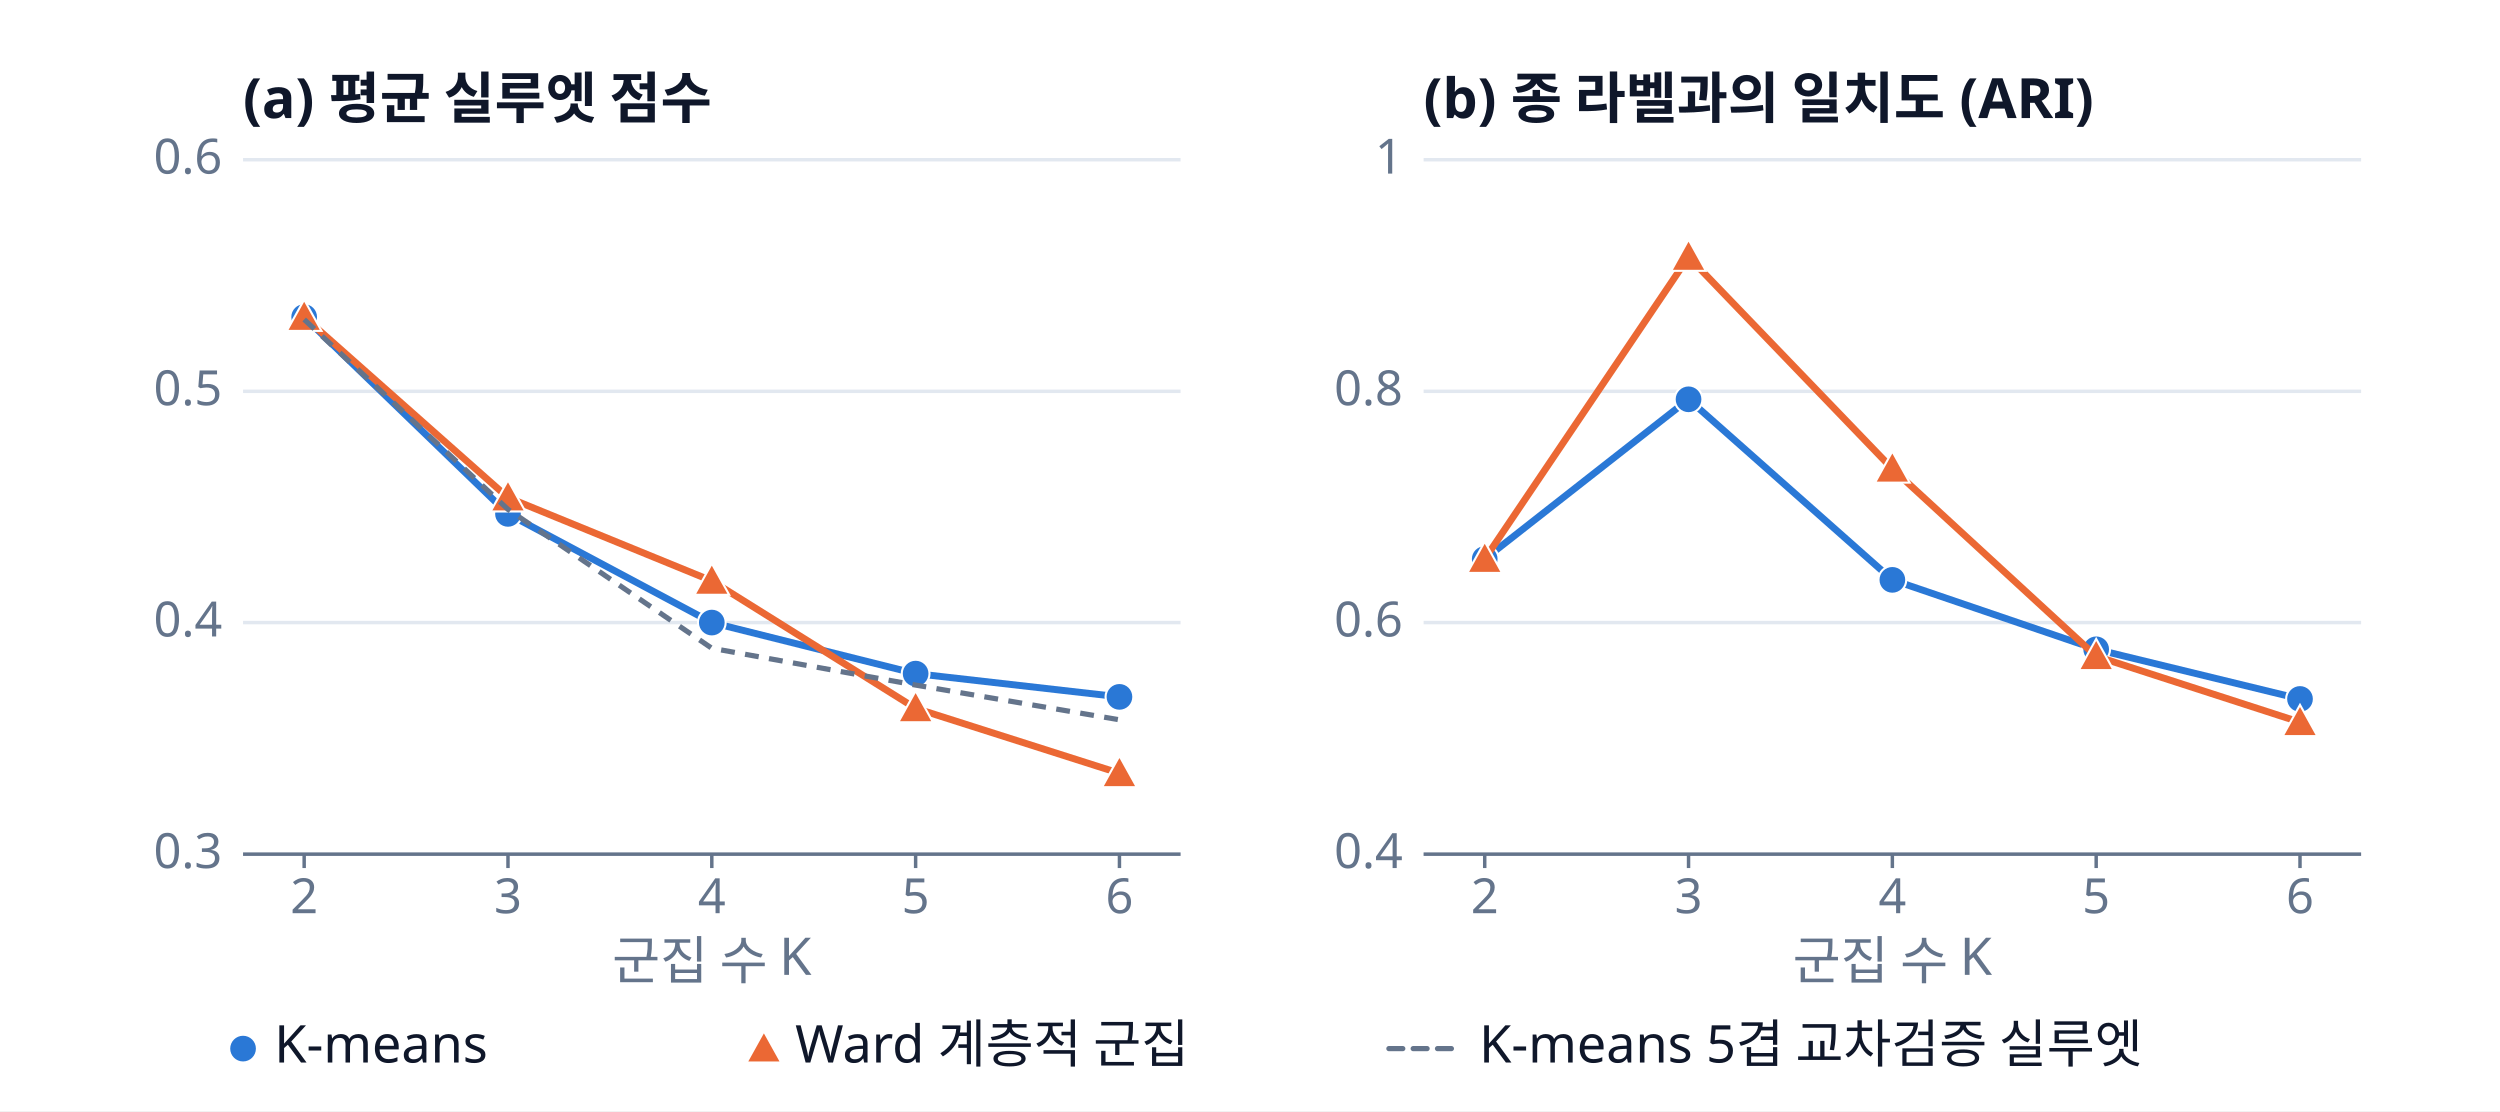
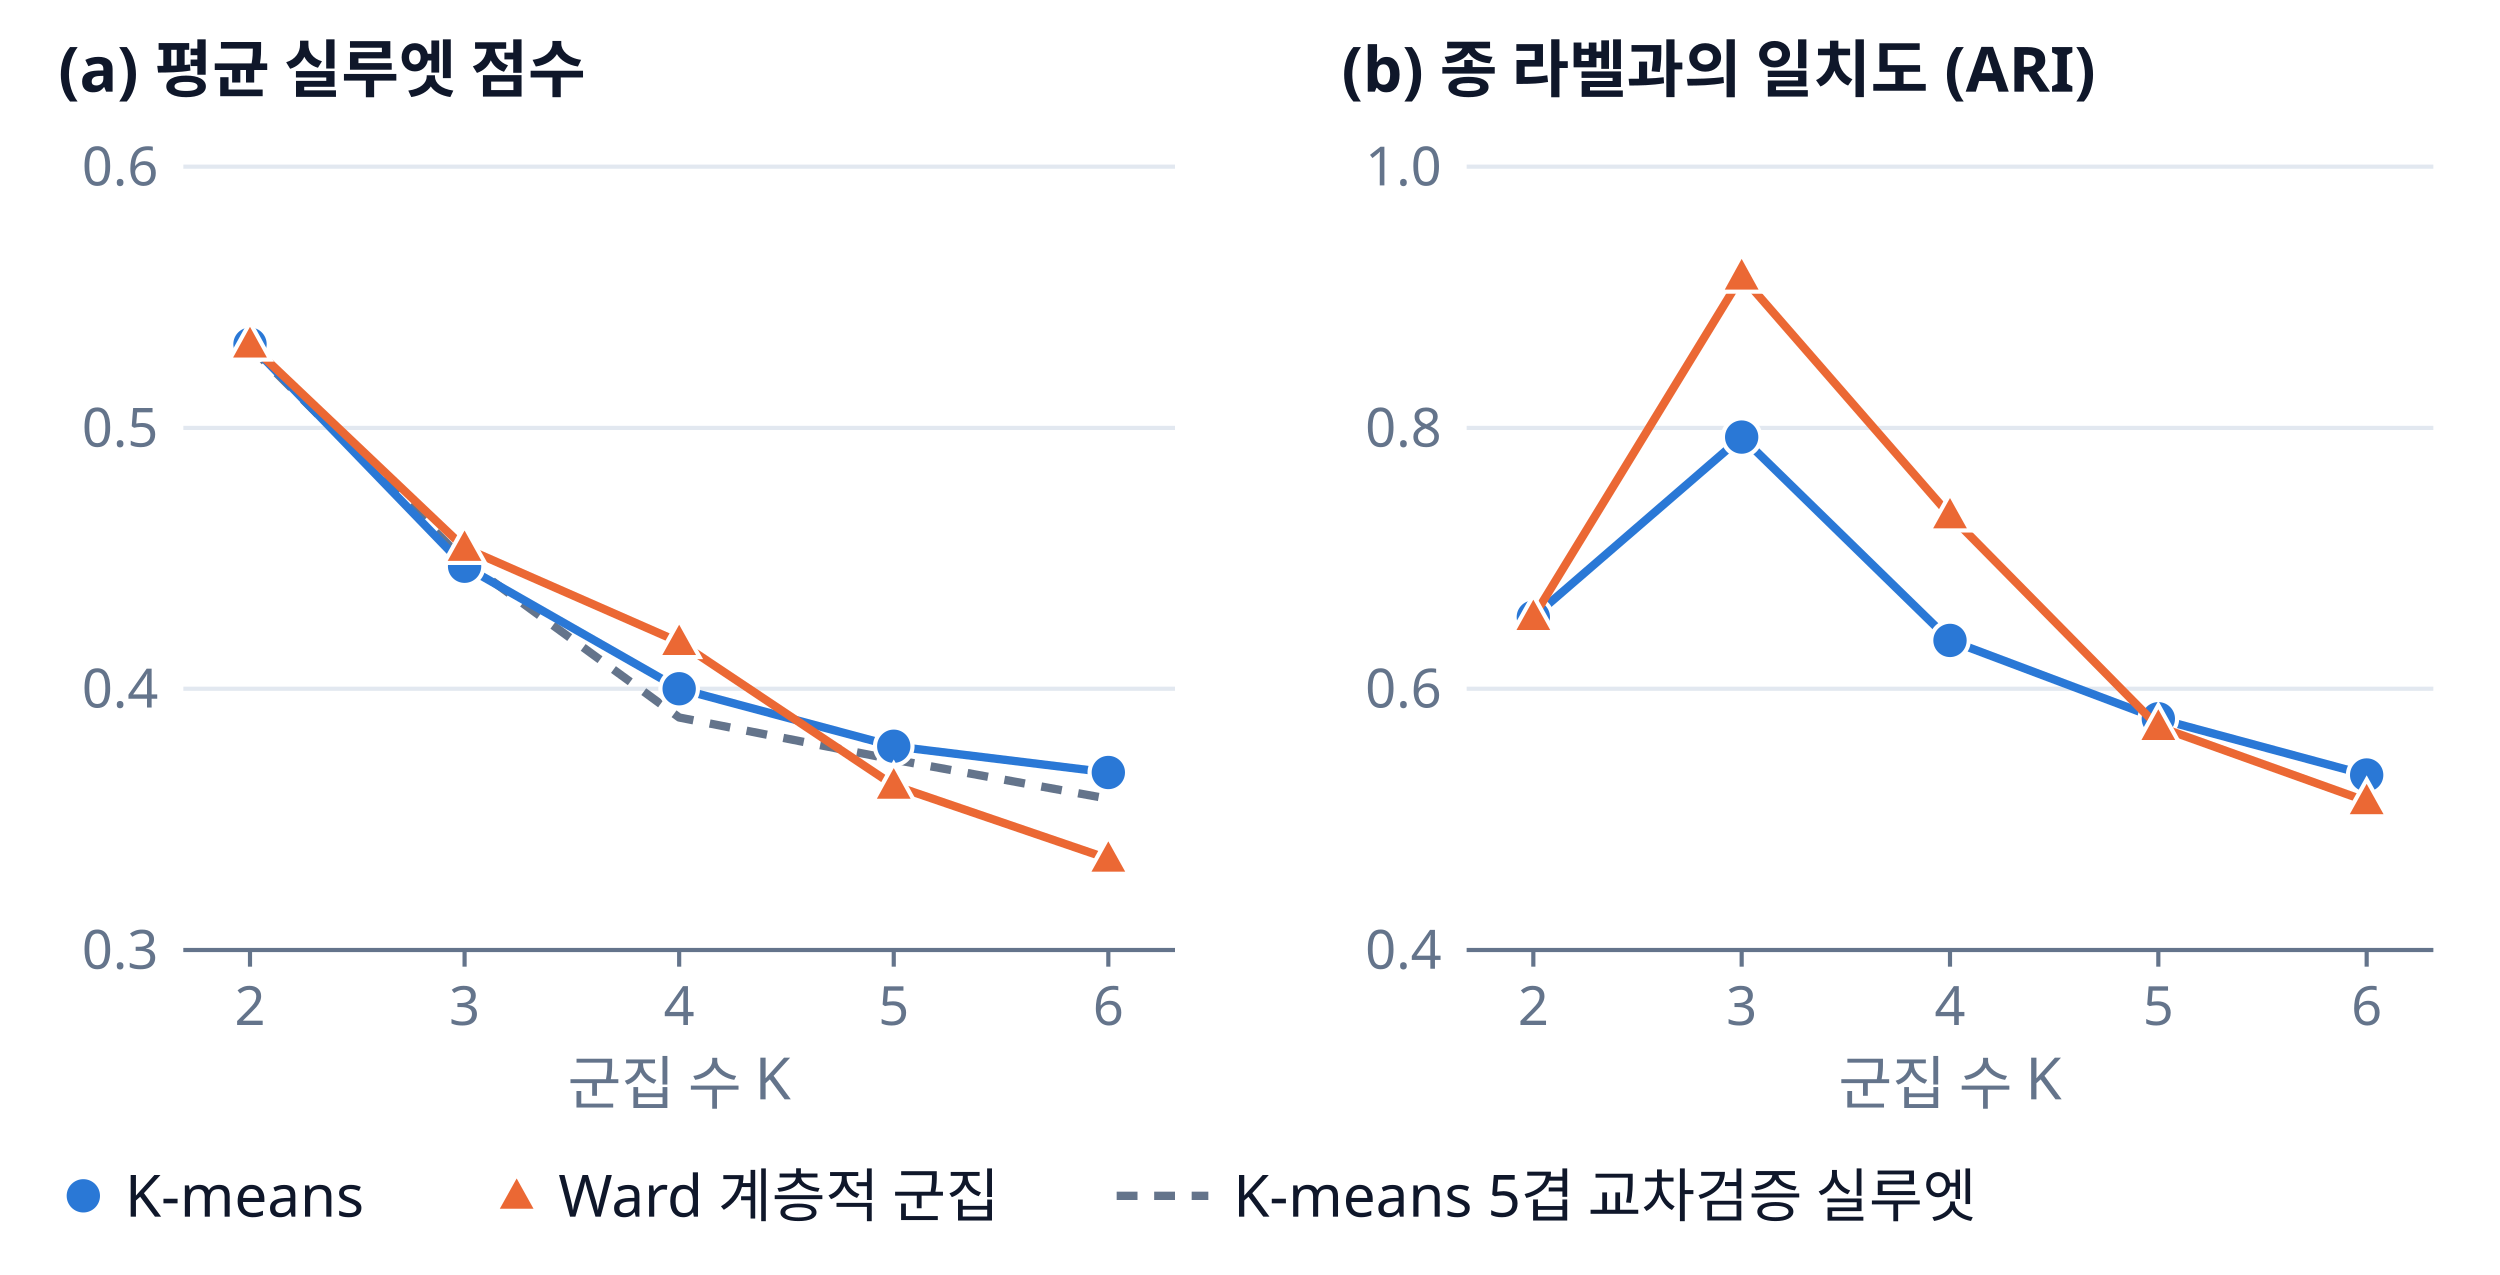
- <svg xmlns="http://www.w3.org/2000/svg" viewBox="0 0 720 320" width="720" height="320" font-family="Pretendard, 'Apple SD Gothic Neo', 'Malgun Gothic', 'Noto Sans KR', sans-serif" role="img" aria-label="군집 수 K에 따른 평균 실루엣 점수와 종 라벨과의 ARI">
-   <rect width="720" height="320" fill="#ffffff" />
-   <line x1="70" x2="340" y1="246" y2="246" stroke="#e2e8f0" stroke-width="1" />
-   <text x="64" y="250" font-size="14" fill="#64748b" text-anchor="end">0.3</text>
-   <line x1="70" x2="340" y1="179.3" y2="179.3" stroke="#e2e8f0" stroke-width="1" />
-   <text x="64" y="183.3" font-size="14" fill="#64748b" text-anchor="end">0.4</text>
-   <line x1="70" x2="340" y1="112.7" y2="112.7" stroke="#e2e8f0" stroke-width="1" />
-   <text x="64" y="116.7" font-size="14" fill="#64748b" text-anchor="end">0.5</text>
-   <line x1="70" x2="340" y1="46" y2="46" stroke="#e2e8f0" stroke-width="1" />
-   <text x="64" y="50" font-size="14" fill="#64748b" text-anchor="end">0.6</text>
-   <line x1="87.6" x2="87.6" y1="246" y2="250" stroke="#64748b" stroke-width="1" />
-   <text x="87.6" y="263" font-size="14" fill="#64748b" text-anchor="middle">2</text>
-   <line x1="146.3" x2="146.3" y1="246" y2="250" stroke="#64748b" stroke-width="1" />
-   <text x="146.3" y="263" font-size="14" fill="#64748b" text-anchor="middle">3</text>
-   <line x1="205" x2="205" y1="246" y2="250" stroke="#64748b" stroke-width="1" />
-   <text x="205" y="263" font-size="14" fill="#64748b" text-anchor="middle">4</text>
-   <line x1="263.7" x2="263.7" y1="246" y2="250" stroke="#64748b" stroke-width="1" />
-   <text x="263.7" y="263" font-size="14" fill="#64748b" text-anchor="middle">5</text>
-   <line x1="322.4" x2="322.4" y1="246" y2="250" stroke="#64748b" stroke-width="1" />
-   <text x="322.4" y="263" font-size="14" fill="#64748b" text-anchor="middle">6</text>
-   <line x1="70" x2="340" y1="246" y2="246" stroke="#64748b" stroke-width="1" />
-   <text x="205" y="282" font-size="15" fill="#64748b" text-anchor="middle">군집 수 K</text>
-   <text x="70" y="34" font-size="16" fill="#0f172a" text-anchor="start" font-weight="600">(a) 평균 실루엣 점수</text>
-   <polyline points="87.6,91.3 146.3,148 205,179.3 263.7,194 322.4,200.7" fill="none" stroke="#2a78d6" stroke-width="2" />
-   <circle cx="87.6" cy="91.3" r="4" fill="#2a78d6" fill-opacity="1" stroke="#ffffff" stroke-width="0.6" />
-   <circle cx="146.3" cy="148" r="4" fill="#2a78d6" fill-opacity="1" stroke="#ffffff" stroke-width="0.6" />
-   <circle cx="205" cy="179.3" r="4" fill="#2a78d6" fill-opacity="1" stroke="#ffffff" stroke-width="0.6" />
-   <circle cx="263.7" cy="194" r="4" fill="#2a78d6" fill-opacity="1" stroke="#ffffff" stroke-width="0.6" />
-   <circle cx="322.4" cy="200.7" r="4" fill="#2a78d6" fill-opacity="1" stroke="#ffffff" stroke-width="0.6" />
-   <polyline points="87.6,91.3 146.3,143.3 205,167.3 263.7,204 322.4,222.7" fill="none" stroke="#eb6834" stroke-width="2" />
-   <path d="M87.6 86.3L92.6 95.3L82.6 95.3Z" fill="#eb6834" fill-opacity="1" stroke="#ffffff" stroke-width="0.6" />
-   <path d="M146.3 138.3L151.3 147.3L141.3 147.3Z" fill="#eb6834" fill-opacity="1" stroke="#ffffff" stroke-width="0.6" />
-   <path d="M205 162.3L210 171.3L200 171.3Z" fill="#eb6834" fill-opacity="1" stroke="#ffffff" stroke-width="0.6" />
-   <path d="M263.7 199L268.7 208L258.7 208Z" fill="#eb6834" fill-opacity="1" stroke="#ffffff" stroke-width="0.6" />
-   <path d="M322.4 217.7L327.4 226.7L317.4 226.7Z" fill="#eb6834" fill-opacity="1" stroke="#ffffff" stroke-width="0.6" />
-   <polyline points="87.6,92 146.3,146.7 205,186.7 263.7,197.3 322.4,207.3" fill="none" stroke="#64748b" stroke-width="1.5" stroke-dasharray="4 3" />
-   <line x1="410" x2="680" y1="246" y2="246" stroke="#e2e8f0" stroke-width="1" />
-   <text x="404" y="250" font-size="14" fill="#64748b" text-anchor="end">0.4</text>
-   <line x1="410" x2="680" y1="179.3" y2="179.3" stroke="#e2e8f0" stroke-width="1" />
-   <text x="404" y="183.3" font-size="14" fill="#64748b" text-anchor="end">0.6</text>
-   <line x1="410" x2="680" y1="112.7" y2="112.7" stroke="#e2e8f0" stroke-width="1" />
-   <text x="404" y="116.7" font-size="14" fill="#64748b" text-anchor="end">0.8</text>
-   <line x1="410" x2="680" y1="46" y2="46" stroke="#e2e8f0" stroke-width="1" />
-   <text x="404" y="50" font-size="14" fill="#64748b" text-anchor="end">1</text>
-   <line x1="427.6" x2="427.6" y1="246" y2="250" stroke="#64748b" stroke-width="1" />
-   <text x="427.6" y="263" font-size="14" fill="#64748b" text-anchor="middle">2</text>
-   <line x1="486.3" x2="486.3" y1="246" y2="250" stroke="#64748b" stroke-width="1" />
-   <text x="486.3" y="263" font-size="14" fill="#64748b" text-anchor="middle">3</text>
-   <line x1="545" x2="545" y1="246" y2="250" stroke="#64748b" stroke-width="1" />
-   <text x="545" y="263" font-size="14" fill="#64748b" text-anchor="middle">4</text>
-   <line x1="603.7" x2="603.7" y1="246" y2="250" stroke="#64748b" stroke-width="1" />
-   <text x="603.7" y="263" font-size="14" fill="#64748b" text-anchor="middle">5</text>
-   <line x1="662.4" x2="662.4" y1="246" y2="250" stroke="#64748b" stroke-width="1" />
-   <text x="662.4" y="263" font-size="14" fill="#64748b" text-anchor="middle">6</text>
-   <line x1="410" x2="680" y1="246" y2="246" stroke="#64748b" stroke-width="1" />
-   <text x="545" y="282" font-size="15" fill="#64748b" text-anchor="middle">군집 수 K</text>
-   <text x="410" y="34" font-size="16" fill="#0f172a" text-anchor="start" font-weight="600">(b) 종 라벨과의 일치도 (ARI)</text>
-   <polyline points="427.6,161 486.3,115 545,167 603.7,187 662.4,201.3" fill="none" stroke="#2a78d6" stroke-width="2" />
-   <circle cx="427.6" cy="161" r="4" fill="#2a78d6" fill-opacity="1" stroke="#ffffff" stroke-width="0.6" />
-   <circle cx="486.3" cy="115" r="4" fill="#2a78d6" fill-opacity="1" stroke="#ffffff" stroke-width="0.6" />
-   <circle cx="545" cy="167" r="4" fill="#2a78d6" fill-opacity="1" stroke="#ffffff" stroke-width="0.6" />
-   <circle cx="603.7" cy="187" r="4" fill="#2a78d6" fill-opacity="1" stroke="#ffffff" stroke-width="0.6" />
-   <circle cx="662.4" cy="201.3" r="4" fill="#2a78d6" fill-opacity="1" stroke="#ffffff" stroke-width="0.6" />
-   <polyline points="427.6,161 486.3,74 545,135 603.7,189 662.4,208" fill="none" stroke="#eb6834" stroke-width="2" />
-   <path d="M427.6 156L432.6 165L422.6 165Z" fill="#eb6834" fill-opacity="1" stroke="#ffffff" stroke-width="0.6" />
-   <path d="M486.3 69L491.3 78L481.3 78Z" fill="#eb6834" fill-opacity="1" stroke="#ffffff" stroke-width="0.6" />
-   <path d="M545 130L550 139L540 139Z" fill="#eb6834" fill-opacity="1" stroke="#ffffff" stroke-width="0.6" />
-   <path d="M603.7 184L608.7 193L598.7 193Z" fill="#eb6834" fill-opacity="1" stroke="#ffffff" stroke-width="0.6" />
-   <path d="M662.4 203L667.4 212L657.4 212Z" fill="#eb6834" fill-opacity="1" stroke="#ffffff" stroke-width="0.6" />
-   <circle cx="70" cy="302" r="4" fill="#2a78d6" fill-opacity="1" stroke="#ffffff" stroke-width="0.6" />
-   <text x="79" y="306" font-size="15" fill="#0f172a" text-anchor="start">K-means</text>
-   <path d="M220 297L225 306L215 306Z" fill="#eb6834" fill-opacity="1" stroke="#ffffff" stroke-width="0.6" />
-   <text x="229" y="306" font-size="15" fill="#0f172a" text-anchor="start">Ward 계층적 군집</text>
-   <line x1="400" y1="302" x2="420" y2="302" stroke="#64748b" stroke-width="1.5" stroke-linecap="round" stroke-dasharray="4 3" />
-   <text x="426" y="306" font-size="15" fill="#0f172a" text-anchor="start">K-means 5겹 교차검증 실루엣</text>
+ <svg xmlns="http://www.w3.org/2000/svg" viewBox="0 0 600 306" width="600" height="306" font-family="Pretendard, 'Apple SD Gothic Neo', 'Malgun Gothic', 'Noto Sans KR', sans-serif" role="img" aria-label="군집 수 K에 따른 평균 실루엣 점수와 종 라벨과의 ARI">
+   <rect width="600" height="306" fill="#ffffff" />
+   <line x1="44" x2="282" y1="228.0" y2="228.0" stroke="#e2e8f0" stroke-width="1" />
+   <text x="38" y="232.5" font-size="13" fill="#64748b" text-anchor="end">0.3</text>
+   <line x1="44" x2="282" y1="165.3" y2="165.3" stroke="#e2e8f0" stroke-width="1" />
+   <text x="38" y="169.8" font-size="13" fill="#64748b" text-anchor="end">0.4</text>
+   <line x1="44" x2="282" y1="102.7" y2="102.7" stroke="#e2e8f0" stroke-width="1" />
+   <text x="38" y="107.2" font-size="13" fill="#64748b" text-anchor="end">0.5</text>
+   <line x1="44" x2="282" y1="40.0" y2="40.0" stroke="#e2e8f0" stroke-width="1" />
+   <text x="38" y="44.5" font-size="13" fill="#64748b" text-anchor="end">0.6</text>
+   <line x1="44" x2="282" y1="228" y2="228" stroke="#64748b" stroke-width="1" />
+   <line x1="60.0" x2="60.0" y1="228" y2="232" stroke="#64748b" stroke-width="1" />
+   <text x="60.0" y="246" font-size="13" fill="#64748b" text-anchor="middle">2</text>
+   <line x1="111.5" x2="111.5" y1="228" y2="232" stroke="#64748b" stroke-width="1" />
+   <text x="111.5" y="246" font-size="13" fill="#64748b" text-anchor="middle">3</text>
+   <line x1="163.0" x2="163.0" y1="228" y2="232" stroke="#64748b" stroke-width="1" />
+   <text x="163.0" y="246" font-size="13" fill="#64748b" text-anchor="middle">4</text>
+   <line x1="214.5" x2="214.5" y1="228" y2="232" stroke="#64748b" stroke-width="1" />
+   <text x="214.5" y="246" font-size="13" fill="#64748b" text-anchor="middle">5</text>
+   <line x1="266.0" x2="266.0" y1="228" y2="232" stroke="#64748b" stroke-width="1" />
+   <text x="266.0" y="246" font-size="13" fill="#64748b" text-anchor="middle">6</text>
+   <text x="163.0" y="265" font-size="14" fill="#64748b" text-anchor="middle">군집 수 K</text>
+   <text x="14" y="22" font-size="15" fill="#0f172a" font-weight="600">(a) 평균 실루엣 점수</text>
+   <polyline points="60.0,83.2 111.5,134.6 163.0,172.2 214.5,182.3 266.0,191.7" fill="none" stroke="#64748b" stroke-width="2" stroke-linejoin="round" stroke-dasharray="5 4" />
+   <polyline points="60.0,82.6 111.5,135.9 163.0,165.3 214.5,179.1 266.0,185.4" fill="none" stroke="#2a78d6" stroke-width="2" stroke-linejoin="round" />
+   <circle cx="60.0" cy="82.6" r="4.5" fill="#2a78d6" stroke="#ffffff" stroke-width="1" />
+   <circle cx="111.5" cy="135.9" r="4.5" fill="#2a78d6" stroke="#ffffff" stroke-width="1" />
+   <circle cx="163.0" cy="165.3" r="4.5" fill="#2a78d6" stroke="#ffffff" stroke-width="1" />
+   <circle cx="214.5" cy="179.1" r="4.5" fill="#2a78d6" stroke="#ffffff" stroke-width="1" />
+   <circle cx="266.0" cy="185.4" r="4.5" fill="#2a78d6" stroke="#ffffff" stroke-width="1" />
+   <polyline points="60.0,82.6 111.5,131.5 163.0,154.1 214.5,188.5 266.0,206.1" fill="none" stroke="#eb6834" stroke-width="2" stroke-linejoin="round" />
+   <path d="M60.0 77.4L64.9 86.3L55.1 86.3Z" fill="#eb6834" stroke="#ffffff" stroke-width="1" />
+   <path d="M111.5 126.3L116.4 135.1L106.6 135.1Z" fill="#eb6834" stroke="#ffffff" stroke-width="1" />
+   <path d="M163.0 148.9L167.9 157.7L158.1 157.7Z" fill="#eb6834" stroke="#ffffff" stroke-width="1" />
+   <path d="M214.5 183.3L219.4 192.2L209.6 192.2Z" fill="#eb6834" stroke="#ffffff" stroke-width="1" />
+   <path d="M266.0 200.9L270.9 209.7L261.1 209.7Z" fill="#eb6834" stroke="#ffffff" stroke-width="1" />
+   <line x1="352" x2="584" y1="228.0" y2="228.0" stroke="#e2e8f0" stroke-width="1" />
+   <text x="346" y="232.5" font-size="13" fill="#64748b" text-anchor="end">0.4</text>
+   <line x1="352" x2="584" y1="165.3" y2="165.3" stroke="#e2e8f0" stroke-width="1" />
+   <text x="346" y="169.8" font-size="13" fill="#64748b" text-anchor="end">0.6</text>
+   <line x1="352" x2="584" y1="102.7" y2="102.7" stroke="#e2e8f0" stroke-width="1" />
+   <text x="346" y="107.2" font-size="13" fill="#64748b" text-anchor="end">0.8</text>
+   <line x1="352" x2="584" y1="40.0" y2="40.0" stroke="#e2e8f0" stroke-width="1" />
+   <text x="346" y="44.5" font-size="13" fill="#64748b" text-anchor="end">1.0</text>
+   <line x1="352" x2="584" y1="228" y2="228" stroke="#64748b" stroke-width="1" />
+   <line x1="368.0" x2="368.0" y1="228" y2="232" stroke="#64748b" stroke-width="1" />
+   <text x="368.0" y="246" font-size="13" fill="#64748b" text-anchor="middle">2</text>
+   <line x1="418.0" x2="418.0" y1="228" y2="232" stroke="#64748b" stroke-width="1" />
+   <text x="418.0" y="246" font-size="13" fill="#64748b" text-anchor="middle">3</text>
+   <line x1="468.0" x2="468.0" y1="228" y2="232" stroke="#64748b" stroke-width="1" />
+   <text x="468.0" y="246" font-size="13" fill="#64748b" text-anchor="middle">4</text>
+   <line x1="518.0" x2="518.0" y1="228" y2="232" stroke="#64748b" stroke-width="1" />
+   <text x="518.0" y="246" font-size="13" fill="#64748b" text-anchor="middle">5</text>
+   <line x1="568.0" x2="568.0" y1="228" y2="232" stroke="#64748b" stroke-width="1" />
+   <text x="568.0" y="246" font-size="13" fill="#64748b" text-anchor="middle">6</text>
+   <text x="468.0" y="265" font-size="14" fill="#64748b" text-anchor="middle">군집 수 K</text>
+   <text x="322" y="22" font-size="15" fill="#0f172a" font-weight="600">(b) 종 라벨과의 일치도 (ARI)</text>
+   <polyline points="368.0,148.1 418.0,104.9 468.0,153.7 518.0,172.5 568.0,186.0" fill="none" stroke="#2a78d6" stroke-width="2" stroke-linejoin="round" />
+   <circle cx="368.0" cy="148.1" r="4.5" fill="#2a78d6" stroke="#ffffff" stroke-width="1" />
+   <circle cx="418.0" cy="104.9" r="4.5" fill="#2a78d6" stroke="#ffffff" stroke-width="1" />
+   <circle cx="468.0" cy="153.7" r="4.5" fill="#2a78d6" stroke="#ffffff" stroke-width="1" />
+   <circle cx="518.0" cy="172.5" r="4.5" fill="#2a78d6" stroke="#ffffff" stroke-width="1" />
+   <circle cx="568.0" cy="186.0" r="4.5" fill="#2a78d6" stroke="#ffffff" stroke-width="1" />
+   <polyline points="368.0,148.1 418.0,66.3 468.0,123.7 518.0,174.4 568.0,192.3" fill="none" stroke="#eb6834" stroke-width="2" stroke-linejoin="round" />
+   <path d="M368.0 142.9L372.9 151.7L363.1 151.7Z" fill="#eb6834" stroke="#ffffff" stroke-width="1" />
+   <path d="M418.0 61.1L422.9 70.0L413.1 70.0Z" fill="#eb6834" stroke="#ffffff" stroke-width="1" />
+   <path d="M468.0 118.5L472.9 127.3L463.1 127.3Z" fill="#eb6834" stroke="#ffffff" stroke-width="1" />
+   <path d="M518.0 169.2L522.9 178.1L513.1 178.1Z" fill="#eb6834" stroke="#ffffff" stroke-width="1" />
+   <path d="M568.0 187.1L572.9 195.9L563.1 195.9Z" fill="#eb6834" stroke="#ffffff" stroke-width="1" />
+   <circle cx="20.0" cy="287.0" r="4.5" fill="#2a78d6" stroke="#ffffff" stroke-width="1" />
+   <text x="30" y="292" font-size="14" fill="#0f172a">K-means</text>
+   <path d="M124.0 281.8L128.9 290.6L119.1 290.6Z" fill="#eb6834" stroke="#ffffff" stroke-width="1" />
+   <text x="134" y="292" font-size="14" fill="#0f172a">Ward 계층적 군집</text>
+   <line x1="268" x2="290" y1="287" y2="287" stroke="#64748b" stroke-width="2" stroke-dasharray="5 4" />
+   <text x="296" y="292" font-size="14" fill="#0f172a">K-means 5겹 교차검증 실루엣</text>
</svg>
